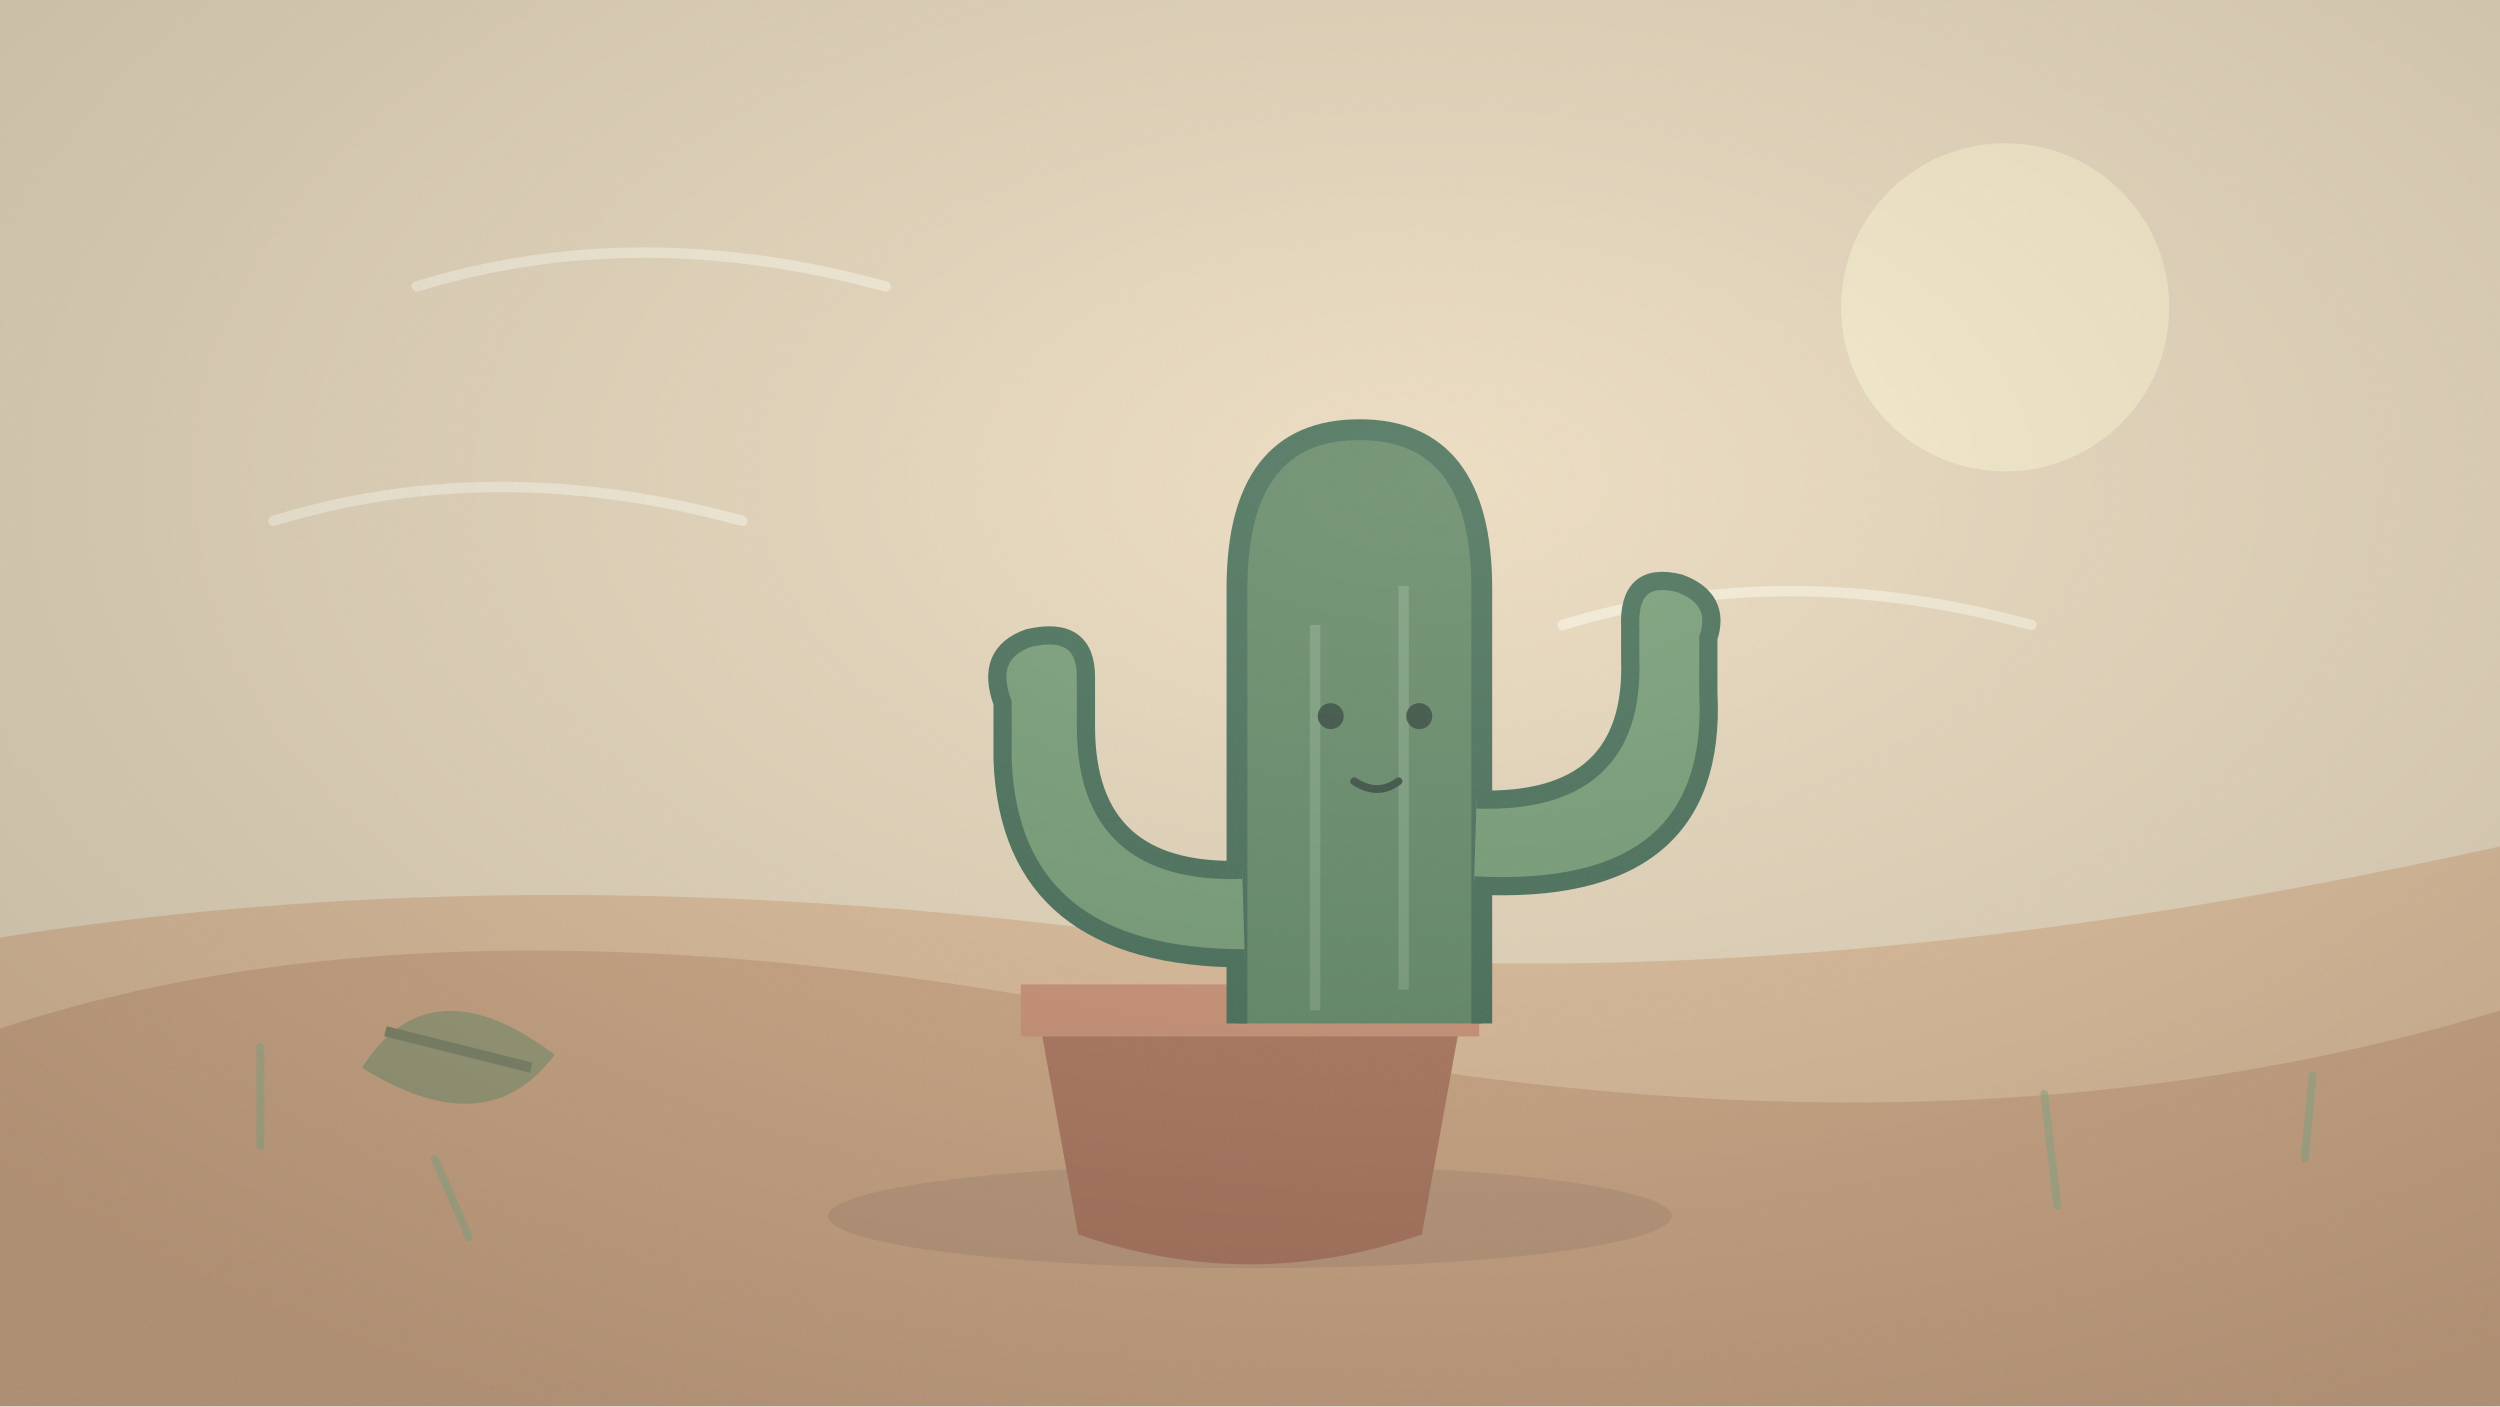
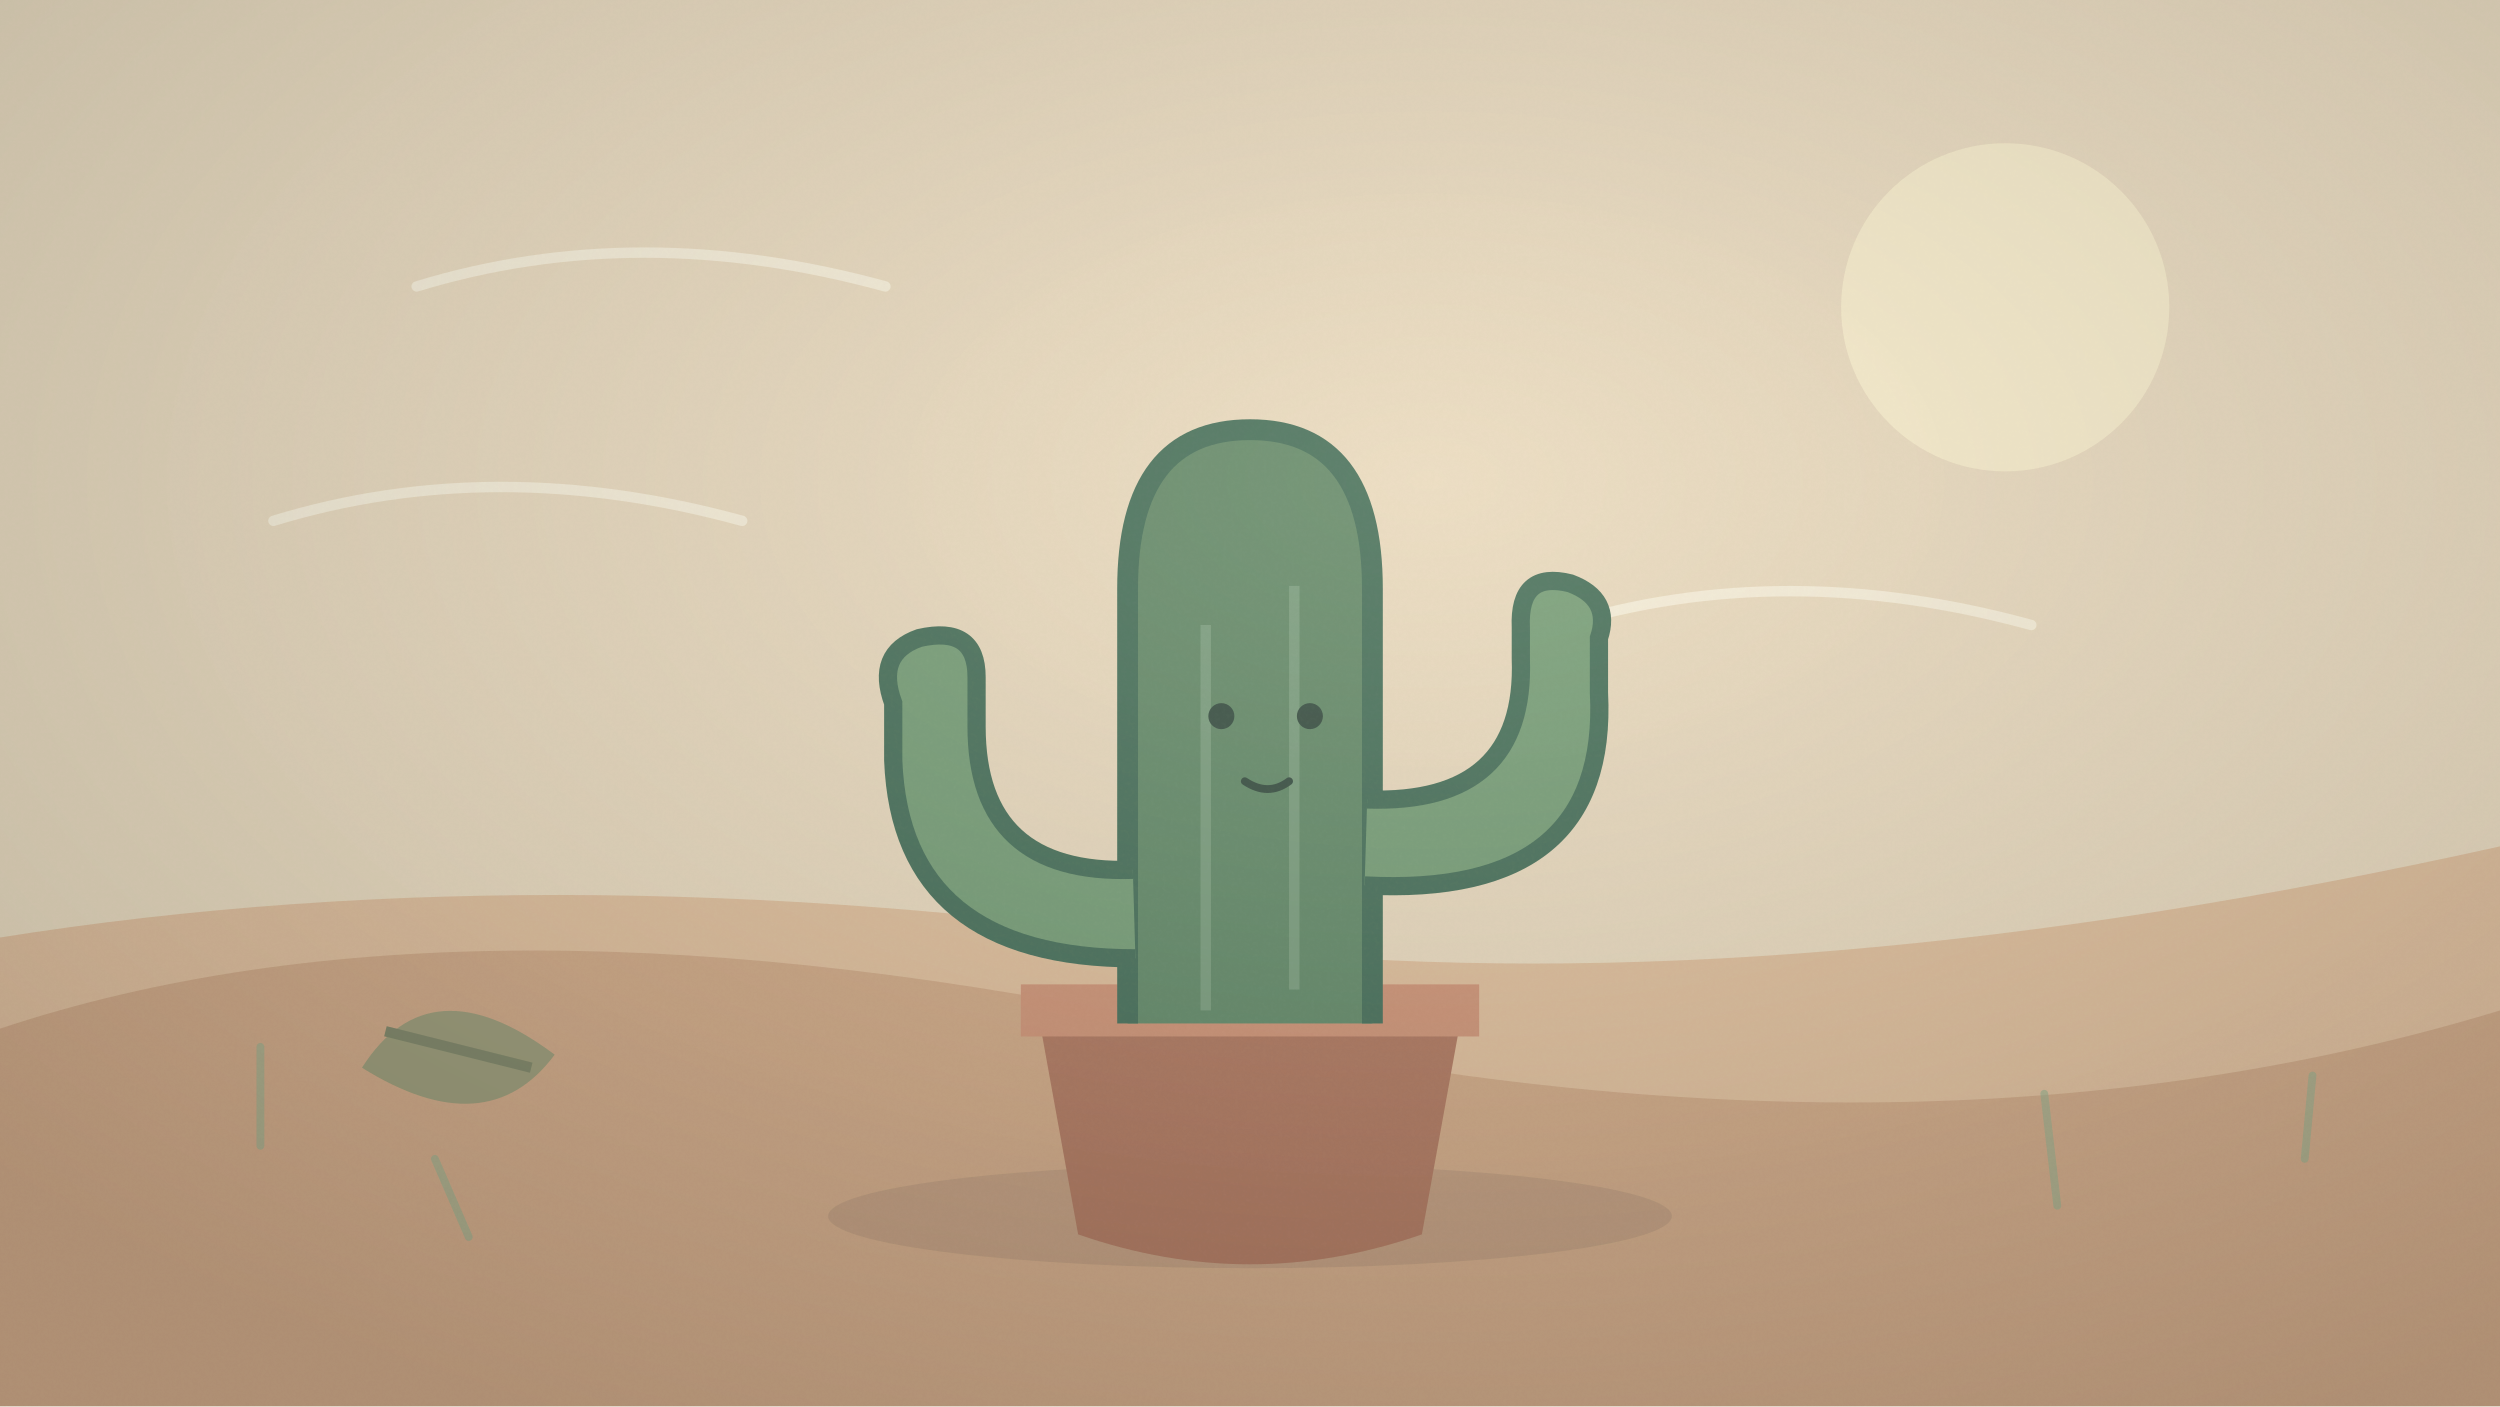
<svg xmlns="http://www.w3.org/2000/svg" viewBox="0 0 960 540" role="img" aria-label="Uncertain Beginnings">
  <defs>
    <filter id="grain">
      <feTurbulence type="fractalNoise" baseFrequency=".65" numOctaves="2" seed="27" stitchTiles="stitch" />
      <feColorMatrix type="saturate" values="0" />
      <feComponentTransfer>
        <feFuncA type="linear" slope=".045" />
      </feComponentTransfer>
    </filter>
    <radialGradient id="v19glow" cx="57%" cy="34%" r="75%">
      <stop stop-color="#fff9dc" stop-opacity=".16" />
      <stop offset="1" stop-color="#1a251d" stop-opacity=".17" />
    </radialGradient>
  </defs>
  <rect width="960" height="540" fill="#e9d9bf" />
  <path d="M0 360 Q220 325 480 365 Q690 385 960 325 V540 H0Z" fill="#d6a47e" opacity=".55" />
  <path d="M0 395 Q180 335 460 395 T960 388V540H0Z" fill="#bd8e6d" opacity=".5" />
  <circle cx="770" cy="118" r="63" fill="#fff5d2" opacity=".65" />
  <path d="M105 200q85 -26 180 0" fill="none" stroke="#fff9e9" opacity=".65" stroke-width="4" stroke-linecap="round" />
  <path d="M600 240q85 -26 180 0" fill="none" stroke="#fff9e9" opacity=".65" stroke-width="4" stroke-linecap="round" />
  <path d="M160 110q85 -26 180 0" fill="none" stroke="#fff9e9" opacity=".65" stroke-width="4" stroke-linecap="round" />
  <ellipse cx="480" cy="467" rx="162" ry="20" fill="#554b47" opacity=".14" />
  <path d="M397 380H563L546 474Q480 497 414 474Z" fill="#ac735c" />
  <path d="M392 378H568V398H392Z" fill="#cd9074" />
  <path d="M100 440l0 -38" stroke="#8aab8b" stroke-width="3" opacity=".55" stroke-linecap="round" />
  <path d="M180 475l-13 -30" stroke="#8aab8b" stroke-width="3" opacity=".55" stroke-linecap="round" />
  <path d="M790 463l-5 -43" stroke="#8aab8b" stroke-width="3" opacity=".55" stroke-linecap="round" />
  <path d="M885 445l3 -32" stroke="#8aab8b" stroke-width="3" opacity=".55" stroke-linecap="round" />
-   <path d="M475 393V226Q475 165 522 165Q569 165 569 226V393" fill="#5e8667" stroke="#416b57" stroke-width="8" />
-   <path d="M477 334Q417 336 417 279V260Q417 240 395 245Q378 251 385 270V292Q388 368 478 368" fill="#729b76" stroke="#416b57" stroke-width="7" />
-   <path d="M567 307Q628 309 626 253V241Q625 219 645 224Q661 230 656 245V266Q660 345 566 340" fill="#729b76" stroke="#416b57" stroke-width="7" />
-   <path d="M505 240v148M539 225v155" stroke="#9fbaa0" opacity=".38" stroke-width="4" />
-   <circle cx="511" cy="275" r="5" fill="#30483e" />
-   <circle cx="545" cy="275" r="5" fill="#30483e" />
-   <path d="M520 300q9 6 17 0" stroke="#30483e" stroke-width="3" fill="none" stroke-linecap="round" />
+   <g transform="translate(-42 0)">
+     <path d="M475 393V226Q475 165 522 165Q569 165 569 226V393" fill="#5e8667" stroke="#416b57" stroke-width="8" />
+     <path d="M477 334Q417 336 417 279V260Q417 240 395 245Q378 251 385 270V292Q388 368 478 368" fill="#729b76" stroke="#416b57" stroke-width="7" />
+     <path d="M567 307Q628 309 626 253V241Q625 219 645 224Q661 230 656 245V266Q660 345 566 340" fill="#729b76" stroke="#416b57" stroke-width="7" />
+     <path d="M505 240v148M539 225v155" stroke="#9fbaa0" opacity=".38" stroke-width="4" />
+     <circle cx="511" cy="275" r="5" fill="#30483e" />
+     <circle cx="545" cy="275" r="5" fill="#30483e" />
+     <path d="M520 300q9 6 17 0" stroke="#30483e" stroke-width="3" fill="none" stroke-linecap="round" />
+   </g>
  <rect width="960" height="540" filter="url(#grain)" opacity=".6" />
  <g opacity=".85">
    <path d="M139 410q26 -41 74 -5q-26 35 -74 5" fill="#8f9574" />
    <path d="M148 396l56 14" stroke="#6d7b60" stroke-width="4" />
  </g>
  <rect width="960" height="540" fill="url(#v19glow)" pointer-events="none" />
</svg>
